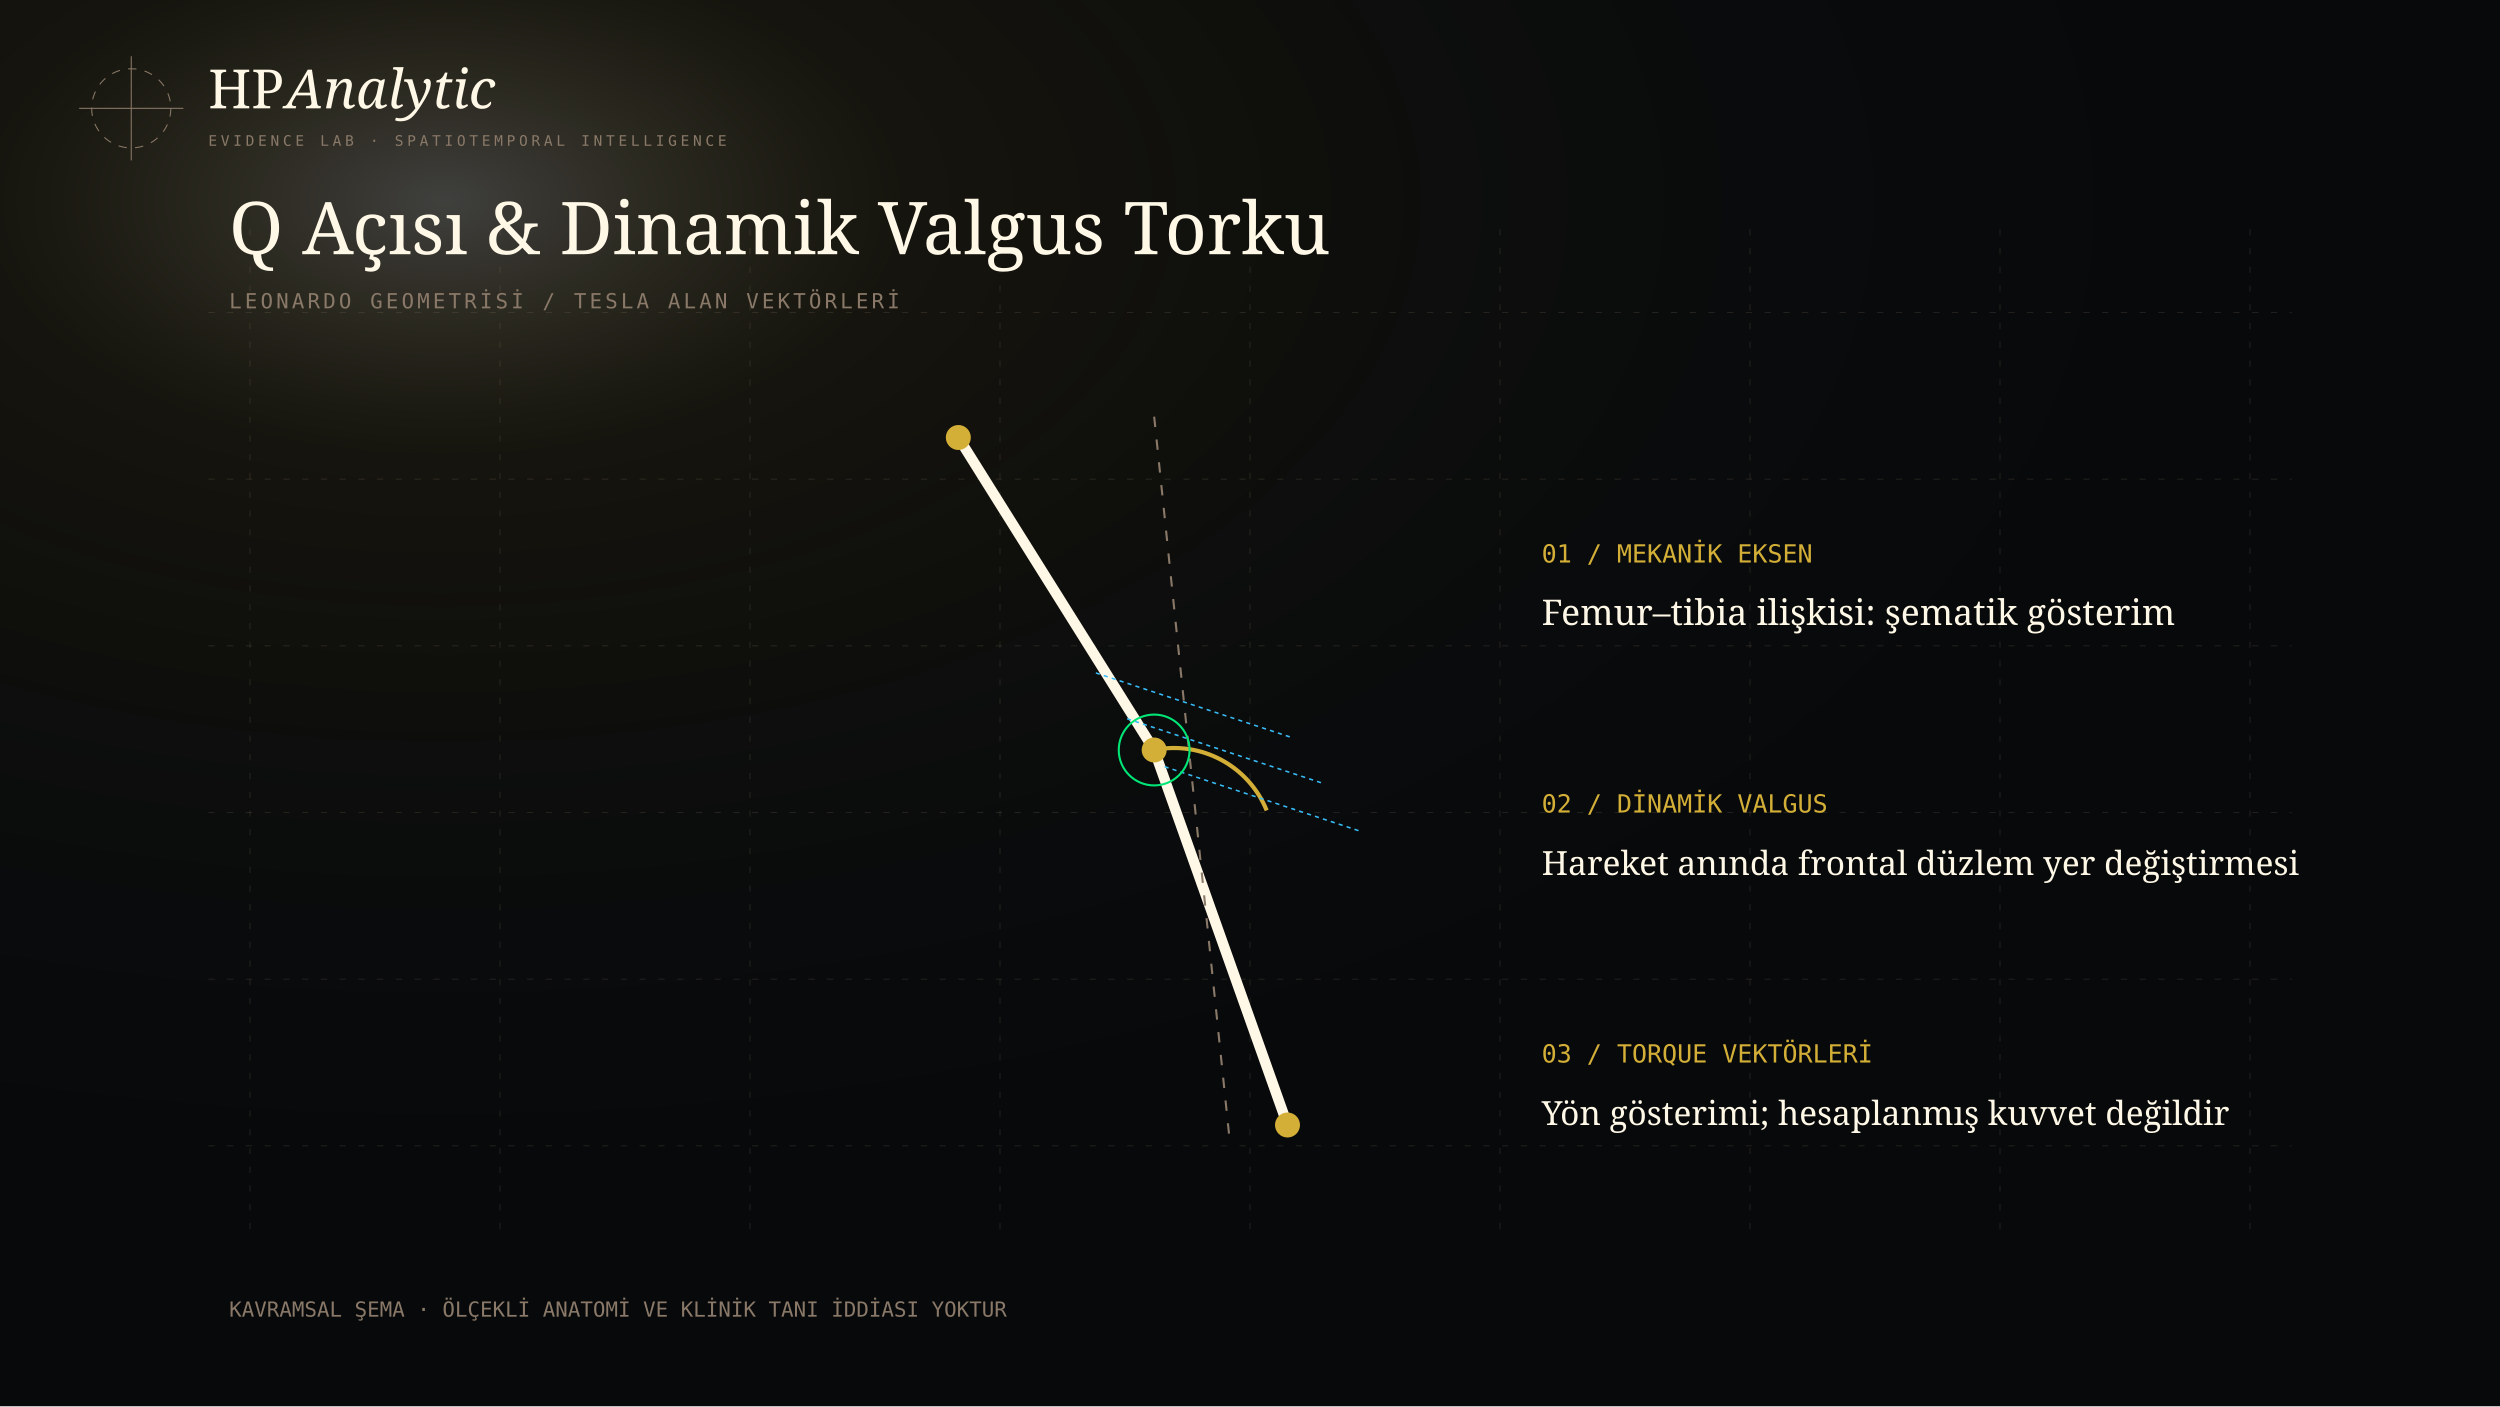
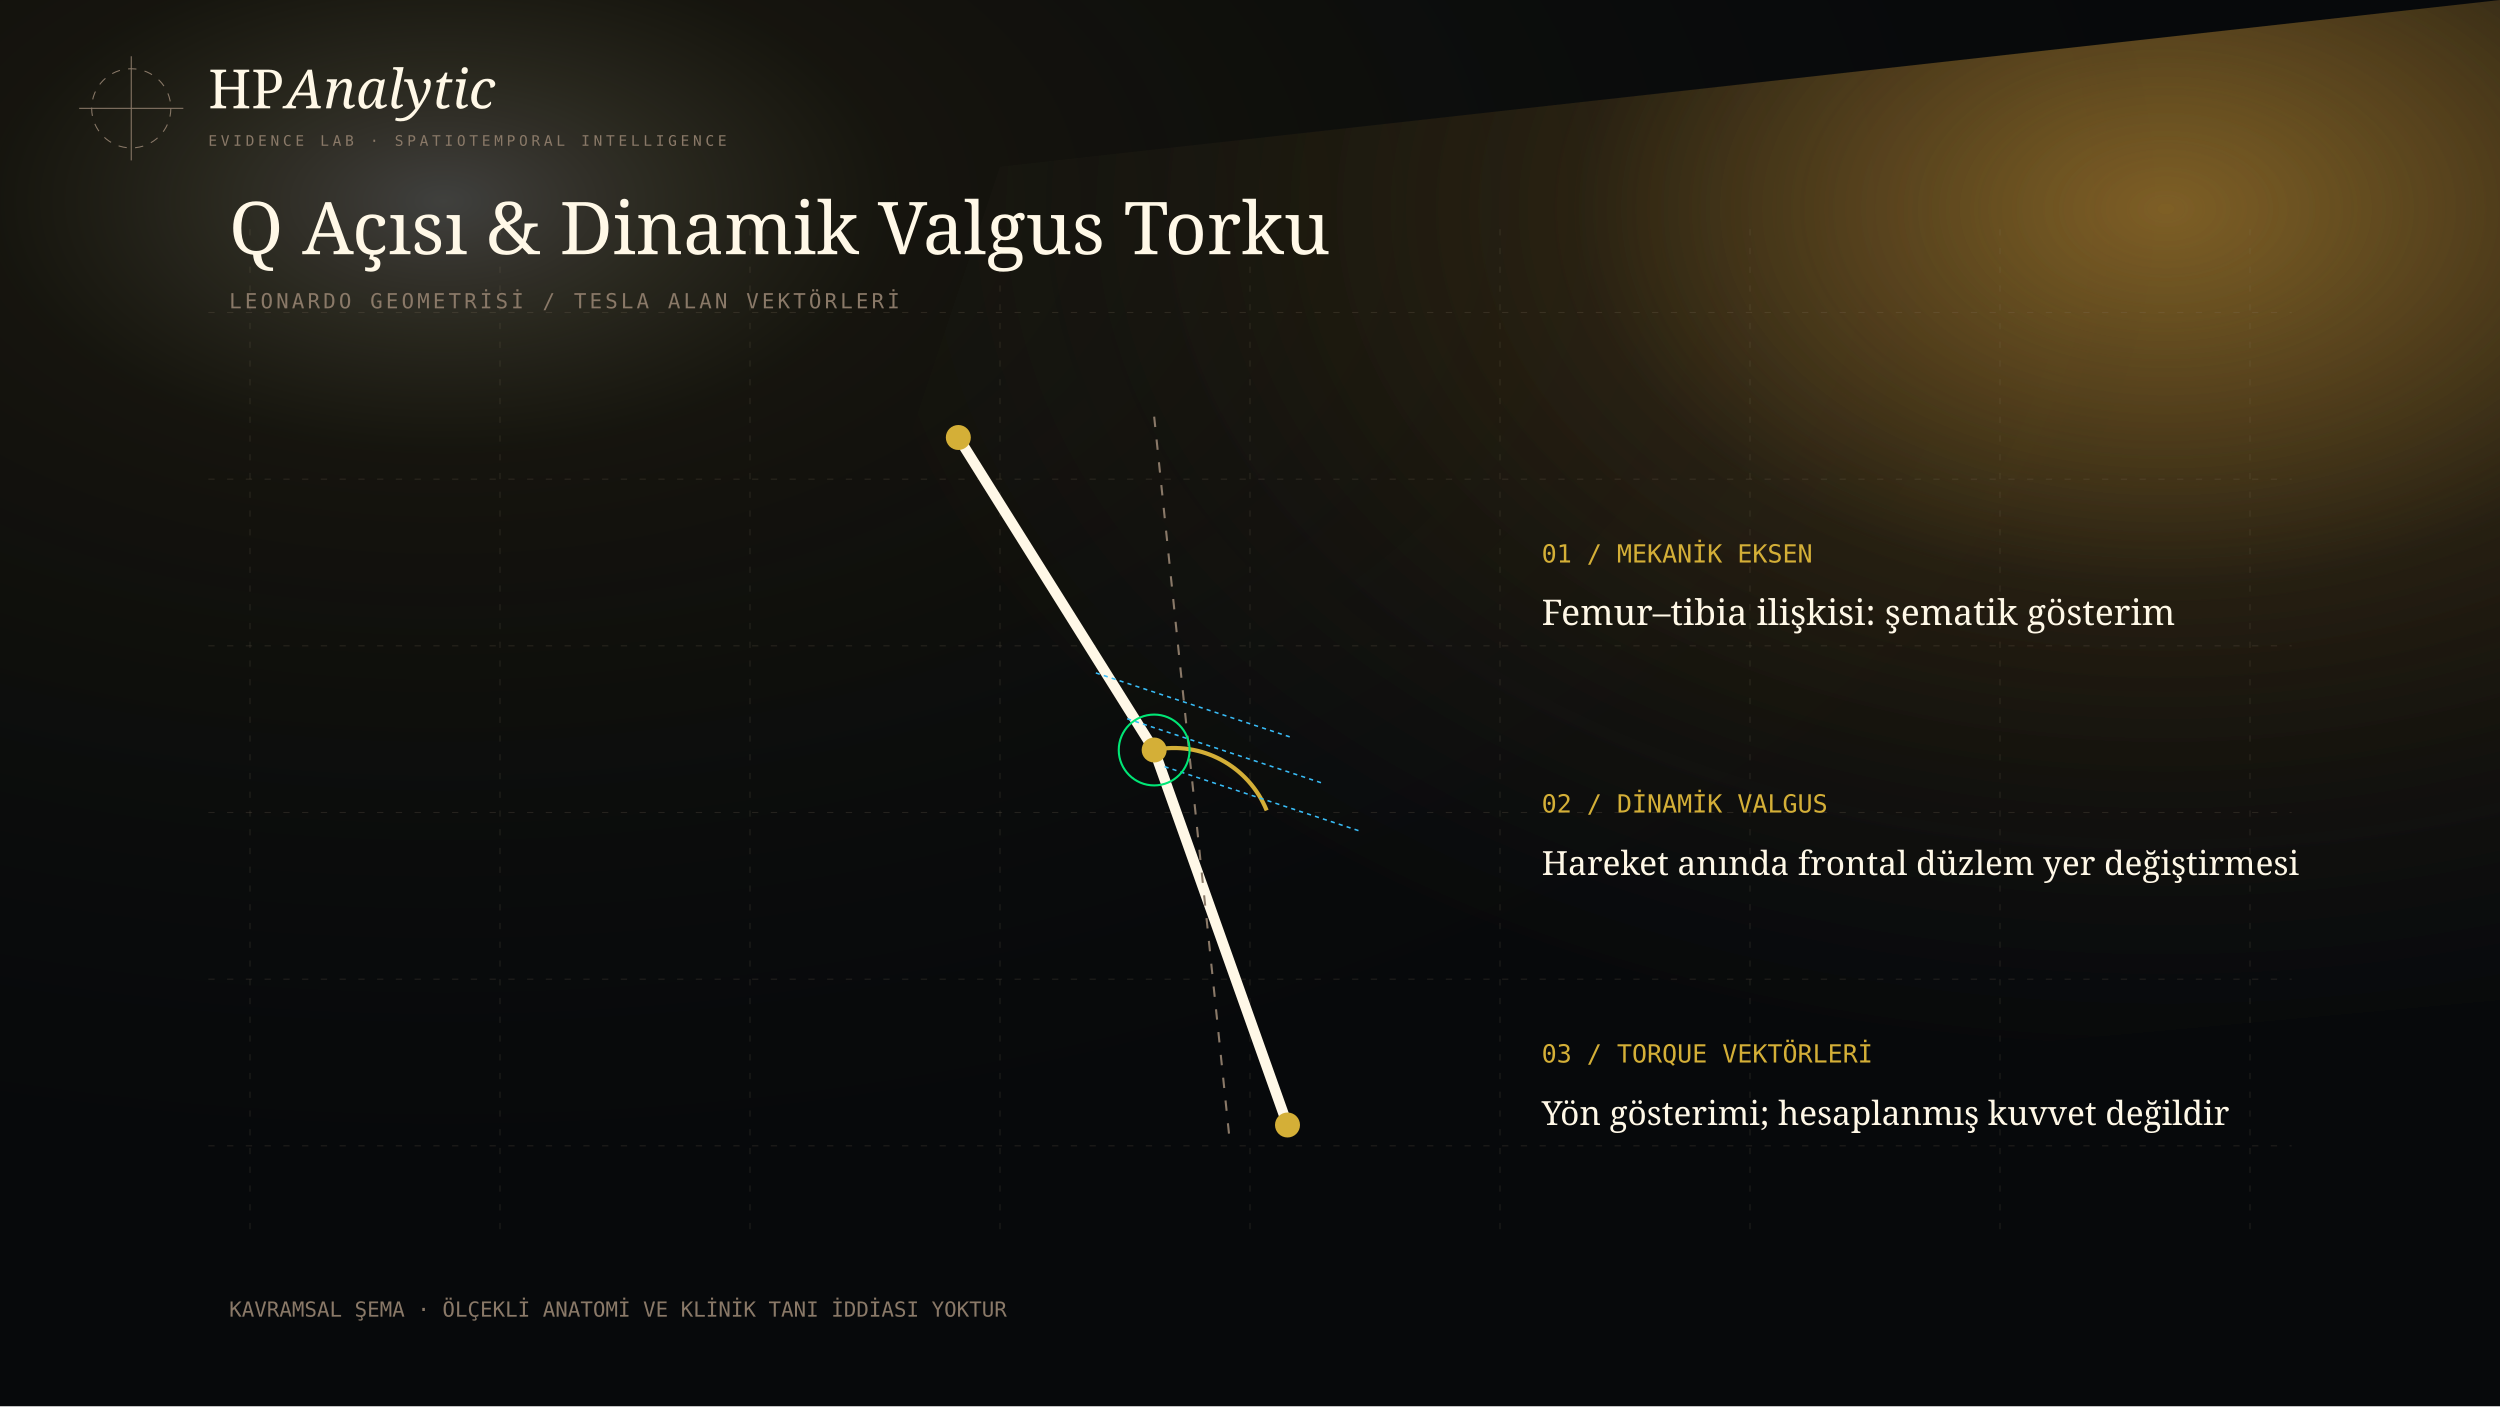
<svg xmlns="http://www.w3.org/2000/svg" viewBox="0 0 1200 675" width="1200" height="675" role="img" aria-labelledby="t d">
  <defs>
+     <radialGradient id="chiaroscuroBeam" cx="82%" cy="18%" r="78%">
+       <stop offset="0%" stop-color="#E5A93C" stop-opacity="0.32" />
+       <stop offset="42%" stop-color="#E5A93C" stop-opacity="0.07" />
+       <stop offset="100%" stop-color="#121518" stop-opacity="0" />
+     </radialGradient>
    <radialGradient id="caravaggioLight" cx="18%" cy="14%" r="76%">
      <stop offset="0%" stop-color="#FFF8E7" stop-opacity="0.23" />
      <stop offset="24%" stop-color="#D4AF37" stop-opacity="0.07" />
      <stop offset="100%" stop-color="#07090B" stop-opacity="0" />
    </radialGradient>
  </defs>
  <rect width="1200" height="675" fill="#07090B" />
+   <polygon points="1200,0 1200,480 320,560 480,80" fill="url(#chiaroscuroBeam)" class="chiaroscuro-cone" />
  <rect width="1200" height="675" fill="url(#caravaggioLight)" />
+   <polygon points="1200,0 1200,480 320,560 480,80" fill="url(#chiaroscuroBeam)" class="chiaroscuro-cone" />
  <g id="L02_leonardo_geometric_grid">
    <line x1="120" y1="110" x2="120" y2="590" stroke="#8A7968" stroke-width=".5" stroke-opacity=".2" stroke-dasharray="3 6" />
    <line x1="240" y1="110" x2="240" y2="590" stroke="#8A7968" stroke-width=".5" stroke-opacity=".2" stroke-dasharray="3 6" />
    <line x1="360" y1="110" x2="360" y2="590" stroke="#8A7968" stroke-width=".5" stroke-opacity=".2" stroke-dasharray="3 6" />
    <line x1="480" y1="110" x2="480" y2="590" stroke="#8A7968" stroke-width=".5" stroke-opacity=".2" stroke-dasharray="3 6" />
    <line x1="600" y1="110" x2="600" y2="590" stroke="#8A7968" stroke-width=".5" stroke-opacity=".2" stroke-dasharray="3 6" />
    <line x1="720" y1="110" x2="720" y2="590" stroke="#8A7968" stroke-width=".5" stroke-opacity=".2" stroke-dasharray="3 6" />
    <line x1="840" y1="110" x2="840" y2="590" stroke="#8A7968" stroke-width=".5" stroke-opacity=".2" stroke-dasharray="3 6" />
    <line x1="960" y1="110" x2="960" y2="590" stroke="#8A7968" stroke-width=".5" stroke-opacity=".2" stroke-dasharray="3 6" />
    <line x1="1080" y1="110" x2="1080" y2="590" stroke="#8A7968" stroke-width=".5" stroke-opacity=".2" stroke-dasharray="3 6" />
    <line x1="100" y1="150" x2="1100" y2="150" stroke="#8A7968" stroke-width=".5" stroke-opacity=".2" stroke-dasharray="3 6" />
    <line x1="100" y1="230" x2="1100" y2="230" stroke="#8A7968" stroke-width=".5" stroke-opacity=".2" stroke-dasharray="3 6" />
    <line x1="100" y1="310" x2="1100" y2="310" stroke="#8A7968" stroke-width=".5" stroke-opacity=".2" stroke-dasharray="3 6" />
    <line x1="100" y1="390" x2="1100" y2="390" stroke="#8A7968" stroke-width=".5" stroke-opacity=".2" stroke-dasharray="3 6" />
    <line x1="100" y1="470" x2="1100" y2="470" stroke="#8A7968" stroke-width=".5" stroke-opacity=".2" stroke-dasharray="3 6" />
    <line x1="100" y1="550" x2="1100" y2="550" stroke="#8A7968" stroke-width=".5" stroke-opacity=".2" stroke-dasharray="3 6" />
  </g>
  <g id="L01_leonardo_tesla_brand_seal">
    <circle cx="63" cy="52" r="19" fill="none" stroke="#8A7968" stroke-width=".5" stroke-dasharray="4 4" />
    <line x1="38" y1="52" x2="88" y2="52" stroke="#8A7968" stroke-width=".5" />
    <line x1="63" y1="27" x2="63" y2="77" stroke="#8A7968" stroke-width=".5" />
    <text x="100" y="52" font-size="26" fill="#FFF8E7" font-family="Newsreader, Georgia, serif">HP</text>
    <text x="137" y="52" font-size="26" fill="#FFF8E7" font-family="Newsreader, Georgia, serif" font-style="italic">Analytic</text>
    <text x="100" y="70" font-size="7" fill="#8A7968" font-family="IBM Plex Mono, monospace" letter-spacing="1.75">EVIDENCE LAB · SPATIOTEMPORAL INTELLIGENCE</text>
  </g>
  <text x="110" y="122" font-size="35" fill="#FFF8E7" font-family="Newsreader, Georgia, serif">Q Açısı &amp; Dinamik Valgus Torku</text>
  <text x="110" y="148" font-size="10" fill="#8A7968" font-family="IBM Plex Mono, monospace" letter-spacing="1.5">LEONARDO GEOMETRİSİ  /  TESLA ALAN VEKTÖRLERİ</text>
  <g id="L04_anatomical_axes">
    <path d="M460 210 L554 360 L618 540" fill="none" stroke="#FFF8E7" stroke-width="5" stroke-linecap="round" />
    <path d="M554 200 L590 545" fill="none" stroke="#8A7968" stroke-width="1" stroke-dasharray="5 6" />
    <path d="M554 360 A48 48 0 0 1 608 389" fill="none" stroke="#D4AF37" stroke-width="2" />
    <circle cx="460" cy="210" r="6" fill="#D4AF37" />
    <circle cx="554" cy="360" r="6" fill="#D4AF37" />
    <circle cx="618" cy="540" r="6" fill="#D4AF37" />
  </g>
  <g id="L05_tesla_vector_field">
    <path d="M 526 323 l 94 31" fill="none" stroke="#38BDF8" stroke-width=".75" stroke-dasharray="2 2" />
    <path d="M 541 345 l 94 31" fill="none" stroke="#38BDF8" stroke-width=".75" stroke-dasharray="2 2" />
    <path d="M 559 368 l 94 31" fill="none" stroke="#38BDF8" stroke-width=".75" stroke-dasharray="2 2" />
    <circle cx="554" cy="360" r="17" stroke="#00E676" stroke-width="1" fill="none" />
  </g>
  <g id="L11_editorial_callouts">
    <text x="740" y="270" font-size="12" fill="#D4AF37" font-family="IBM Plex Mono, monospace">01  /  MEKANİK EKSEN</text>
    <text x="740" y="300" font-size="17" fill="#FFF8E7" font-family="Newsreader, Georgia, serif">Femur–tibia ilişkisi: şematik gösterim</text>
    <text x="740" y="390" font-size="12" fill="#D4AF37" font-family="IBM Plex Mono, monospace">02  /  DİNAMİK VALGUS</text>
    <text x="740" y="420" font-size="16" fill="#FFF8E7" font-family="Newsreader, Georgia, serif">Hareket anında frontal düzlem yer değiştirmesi</text>
    <text x="740" y="510" font-size="12" fill="#D4AF37" font-family="IBM Plex Mono, monospace">03  /  TORQUE VEKTÖRLERİ</text>
    <text x="740" y="540" font-size="16" fill="#FFF8E7" font-family="Newsreader, Georgia, serif">Yön gösterimi; hesaplanmış kuvvet değildir</text>
  </g>
  <text x="110" y="632" font-size="10" fill="#8A7968" font-family="IBM Plex Mono, monospace">KAVRAMSAL ŞEMA · ÖLÇEKLİ ANATOMİ VE KLİNİK TANI İDDİASI YOKTUR</text>
</svg>
